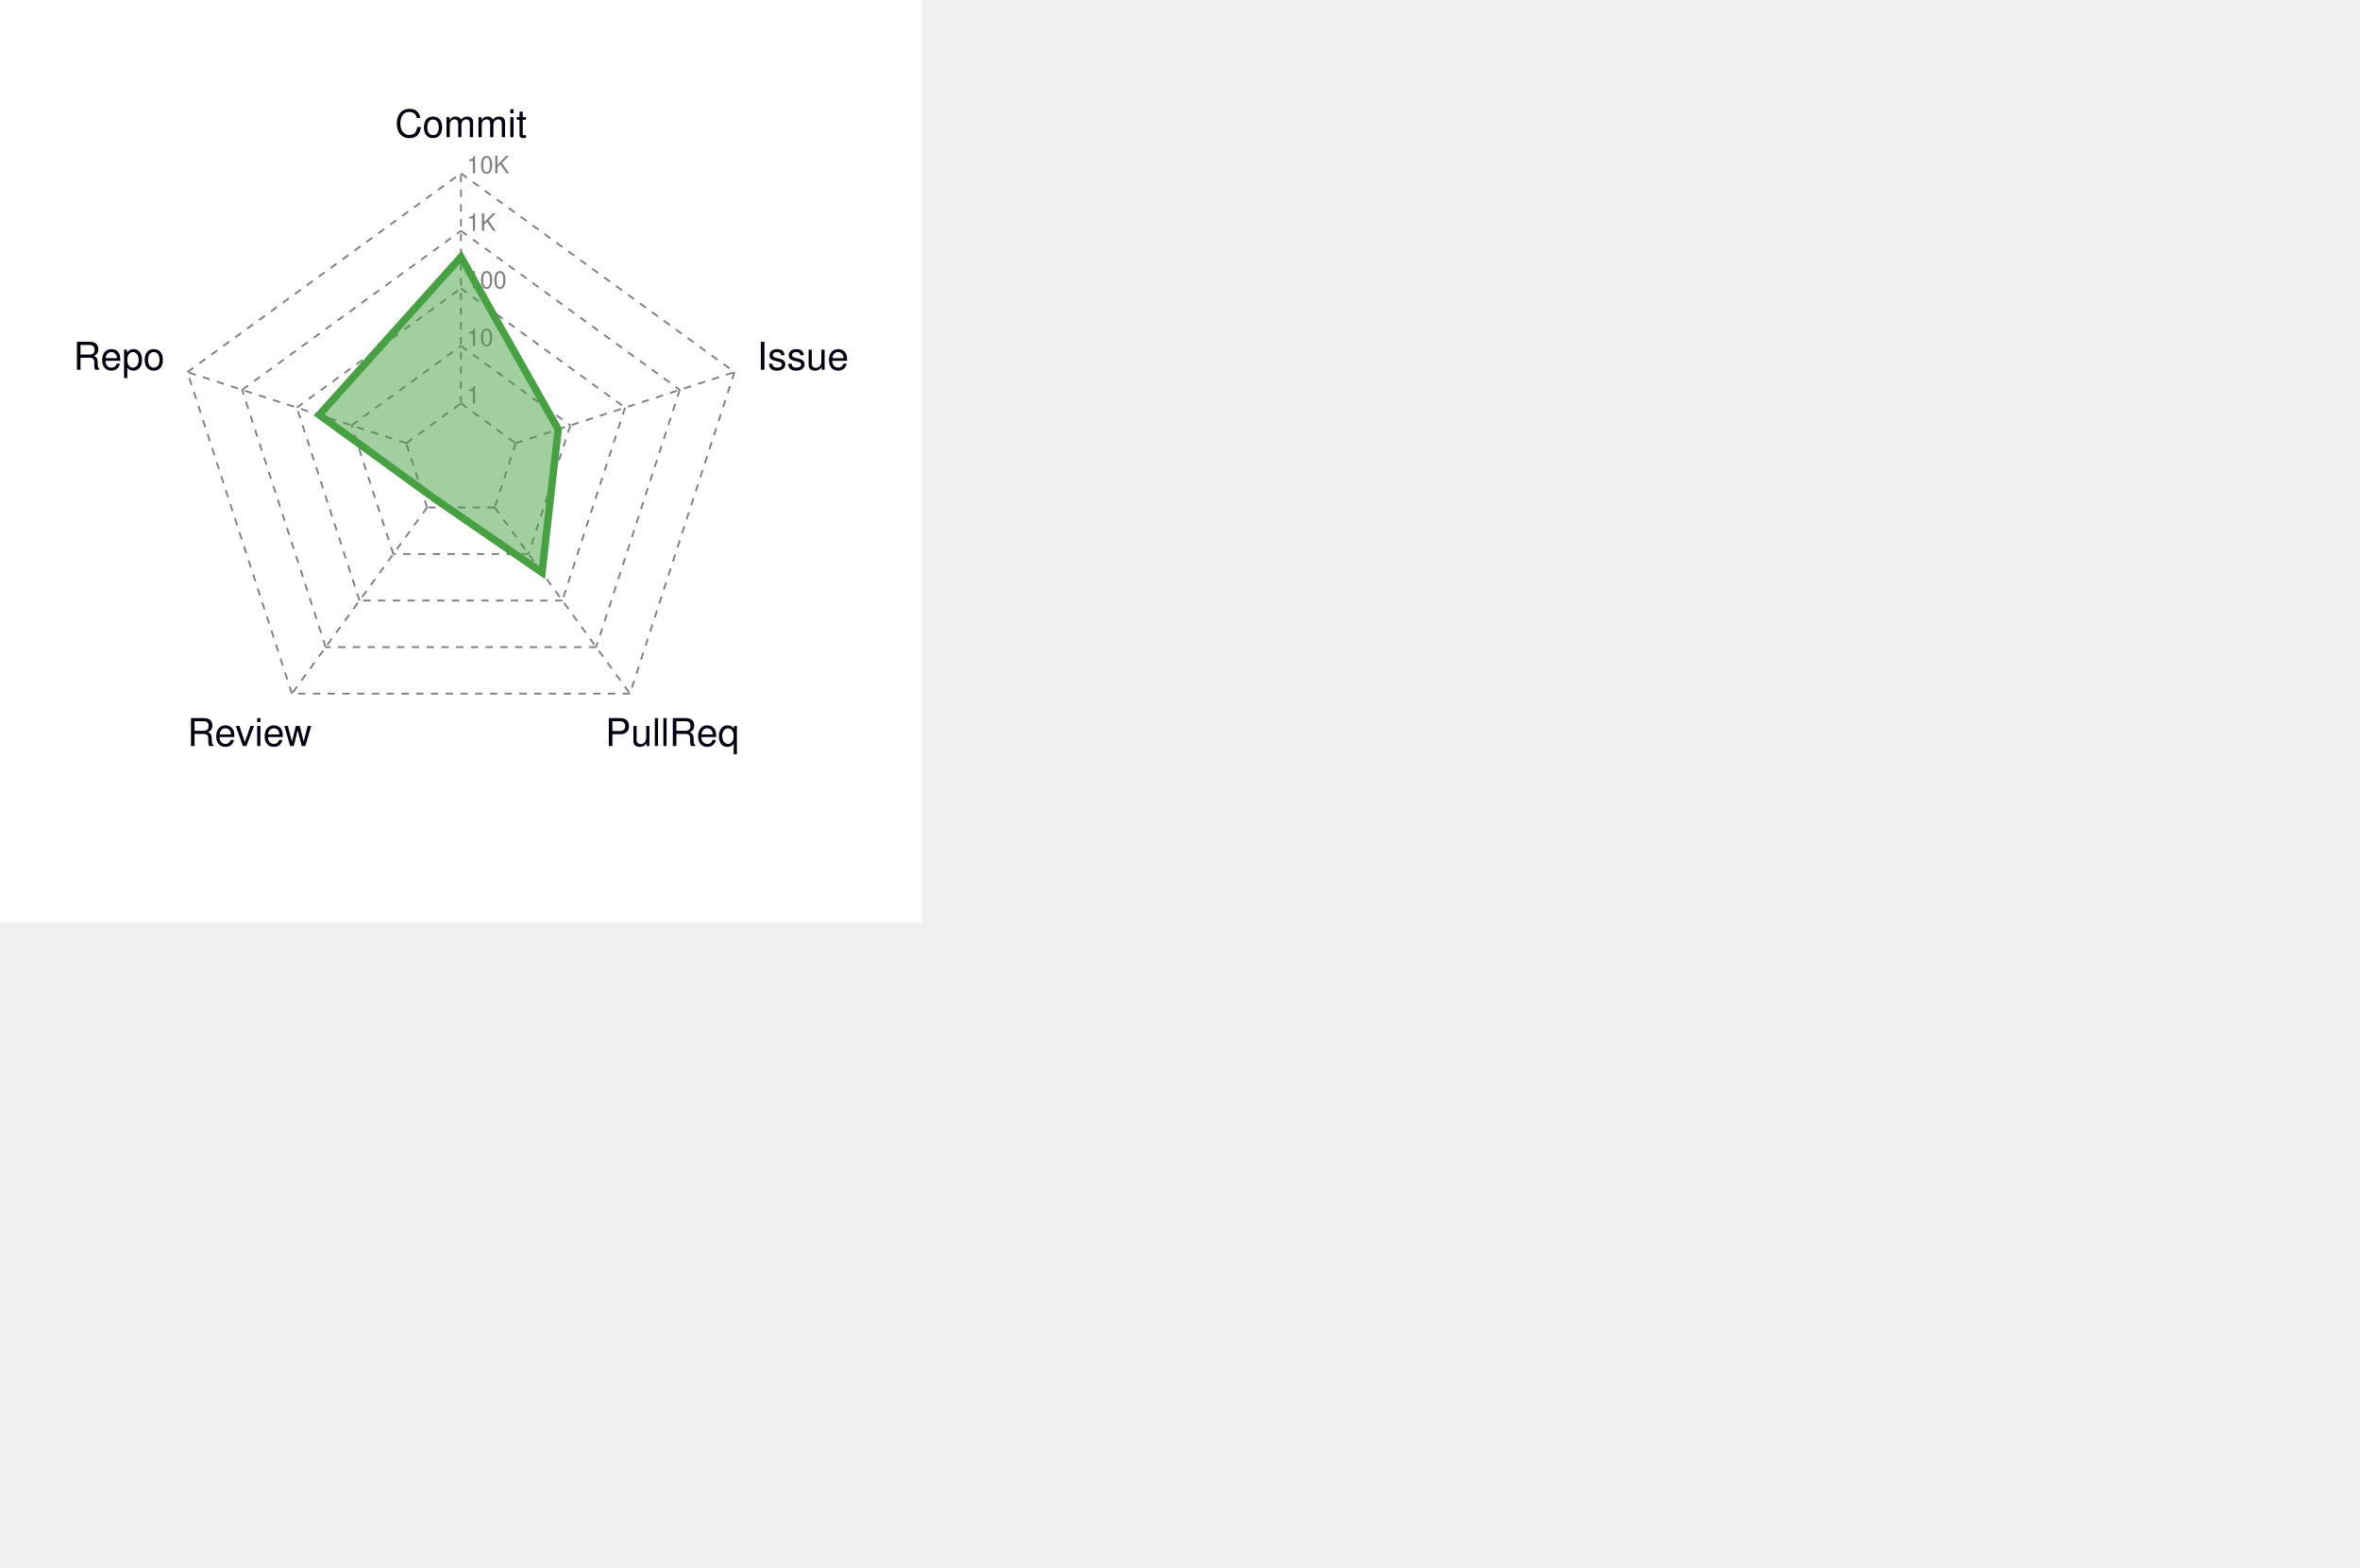
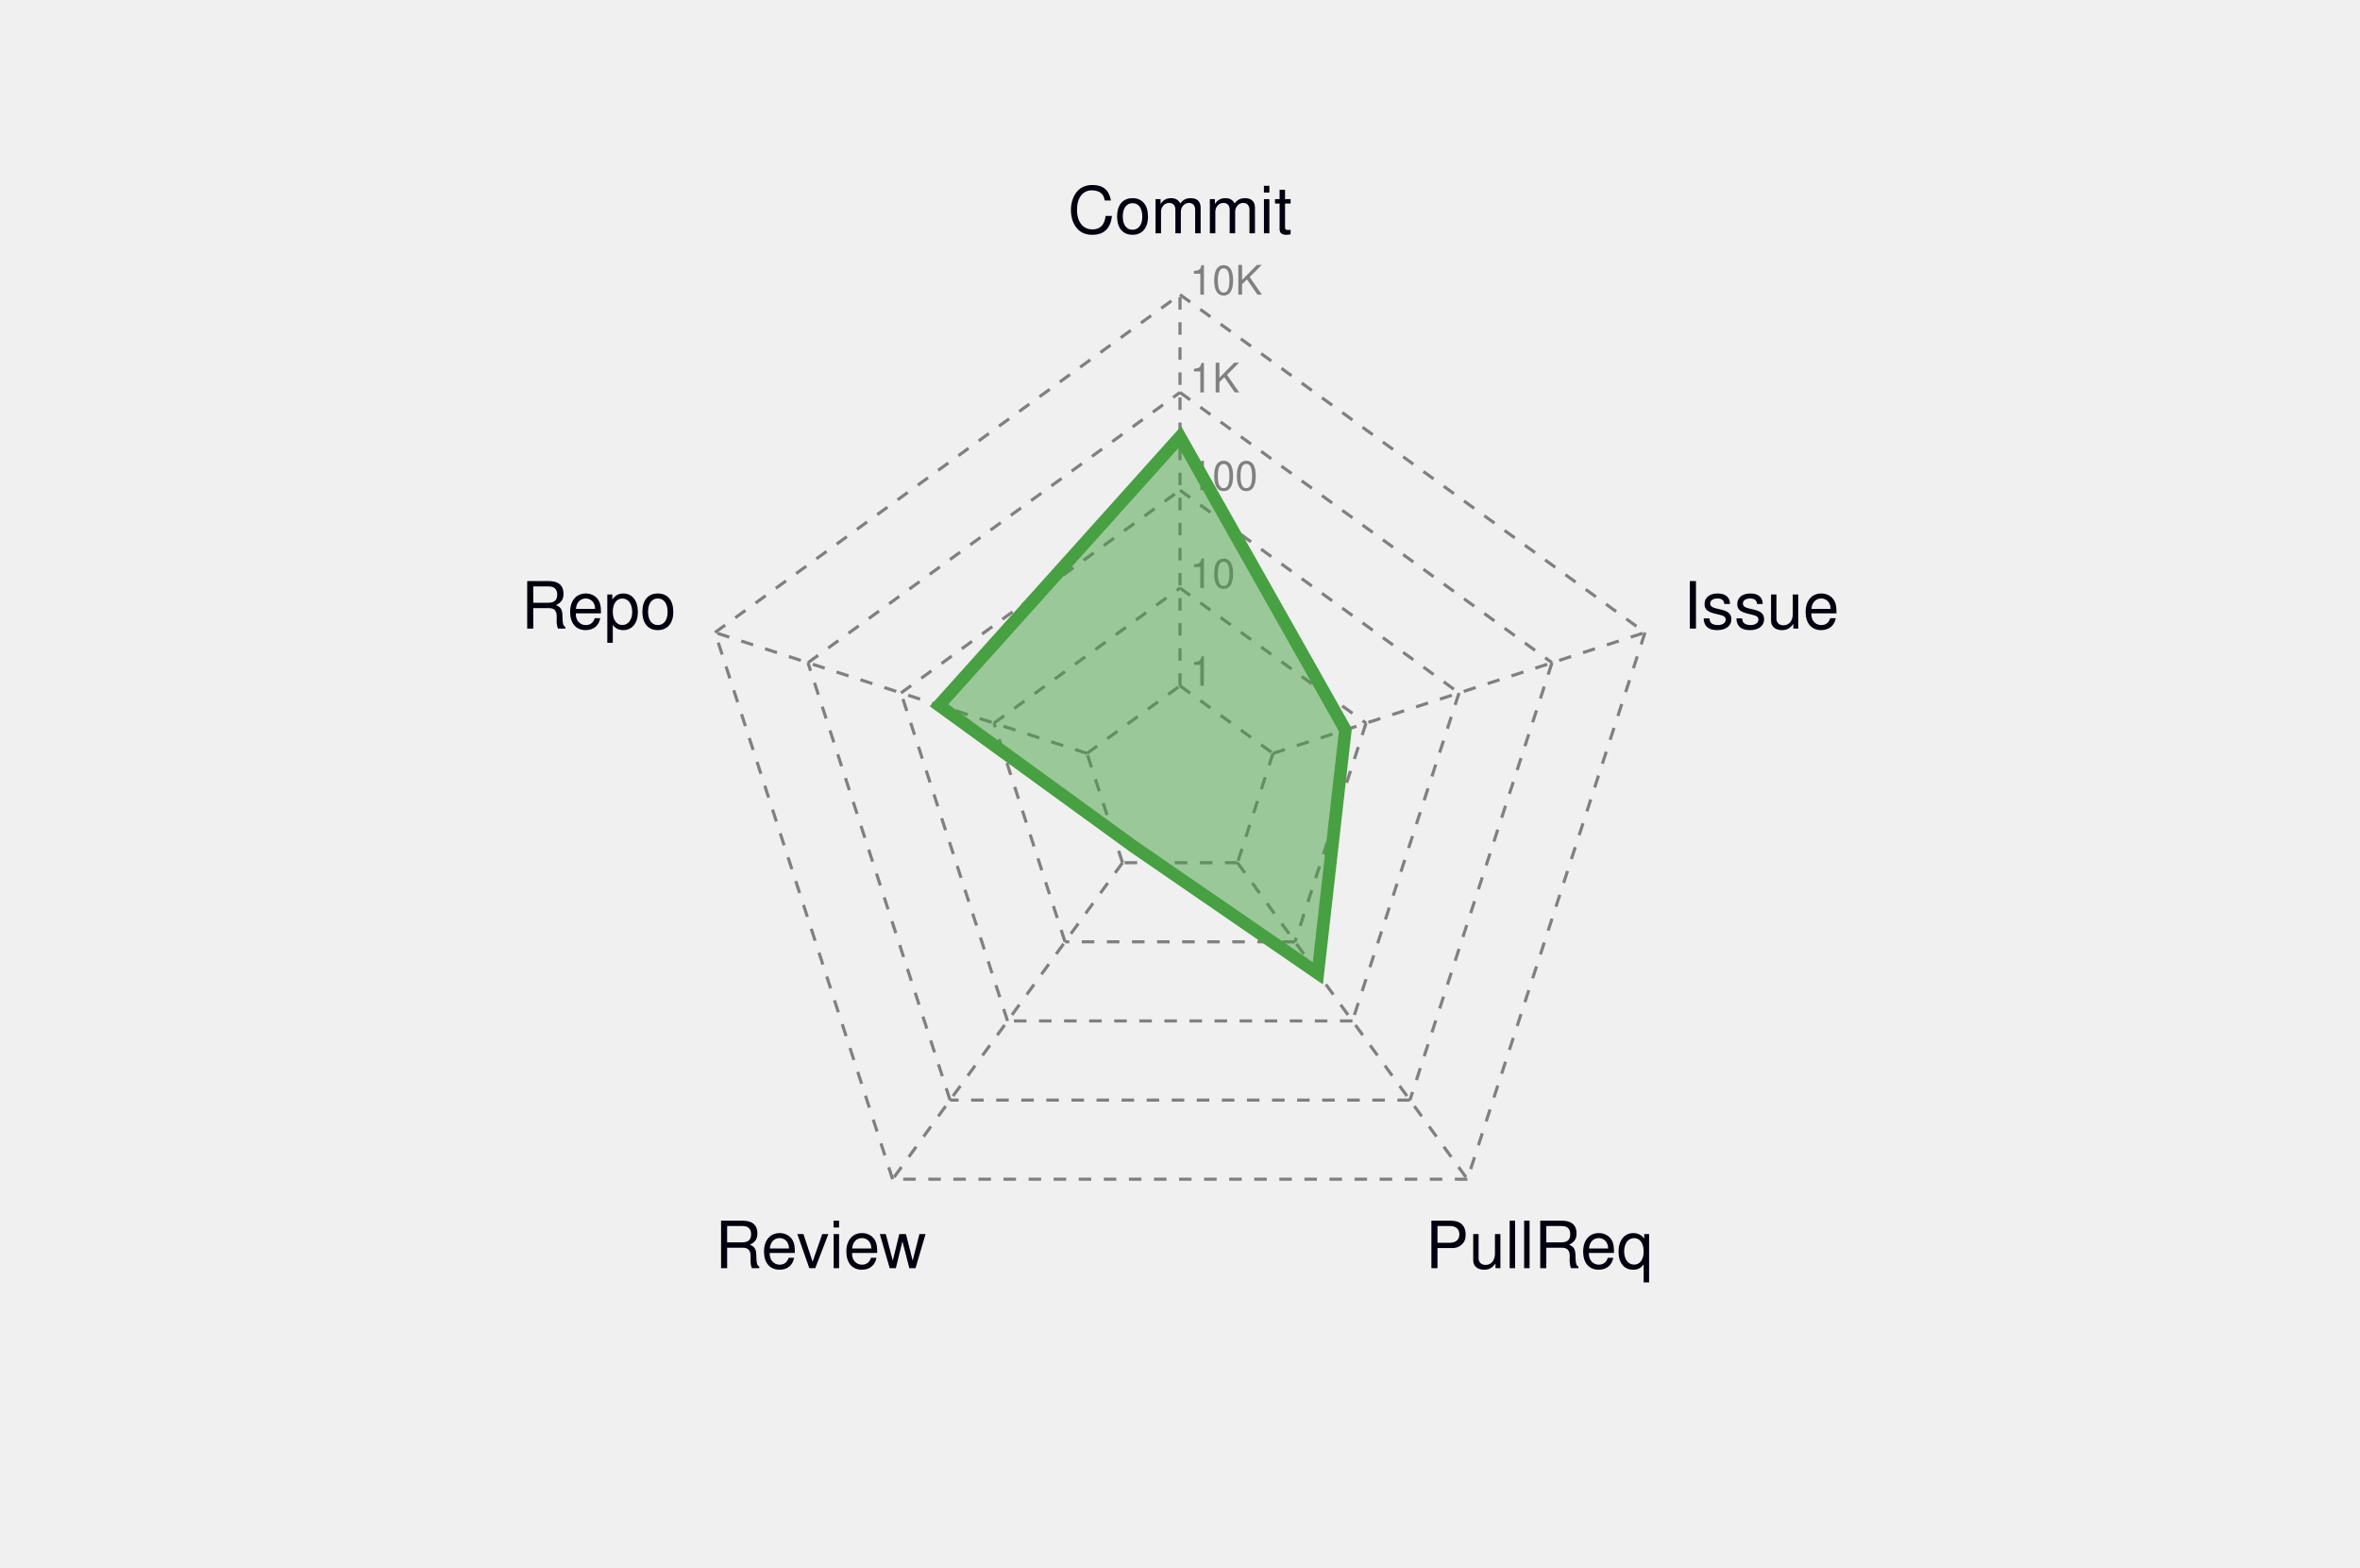
- <svg xmlns="http://www.w3.org/2000/svg" width="1280" height="850" viewBox="0 0 1280 850">
+ <svg xmlns="http://www.w3.org/2000/svg" width="1280" height="850" viewBox="0 0 500 500">
  <style>
		* {
			font-family: "Ubuntu", "Helvetica", "Arial", sans-serif;
		}
	</style>
-   <rect x="0" y="0" width="500" height="500" fill="#ffffff">
- 	</rect>
  <g transform="translate(250, 250)">
    <line x1="0" y1="-31.2" x2="29.67" y2="-9.64" style="stroke: gray; stroke-dasharray: 4 4; stroke-width: 1px;">
		</line>
    <line x1="29.67" y1="-9.64" x2="18.34" y2="25.24" style="stroke: gray; stroke-dasharray: 4 4; stroke-width: 1px;" />
    <line x1="18.34" y1="25.24" x2="-18.34" y2="25.24" style="stroke: gray; stroke-dasharray: 4 4; stroke-width: 1px;" />
    <line x1="-18.34" y1="25.24" x2="-29.67" y2="-9.64" style="stroke: gray; stroke-dasharray: 4 4; stroke-width: 1px;" />
    <line x1="-29.67" y1="-9.64" x2="0" y2="-31.2" style="stroke: gray; stroke-dasharray: 4 4; stroke-width: 1px;">
		</line>
    <line x1="0" y1="-62.4" x2="59.35" y2="-19.28" style="stroke: gray; stroke-dasharray: 4 4; stroke-width: 1px;">
		</line>
    <line x1="59.35" y1="-19.28" x2="36.68" y2="50.48" style="stroke: gray; stroke-dasharray: 4 4; stroke-width: 1px;" />
    <line x1="36.68" y1="50.48" x2="-36.68" y2="50.48" style="stroke: gray; stroke-dasharray: 4 4; stroke-width: 1px;" />
    <line x1="-36.68" y1="50.48" x2="-59.35" y2="-19.28" style="stroke: gray; stroke-dasharray: 4 4; stroke-width: 1px;" />
    <line x1="-59.35" y1="-19.28" x2="0" y2="-62.4" style="stroke: gray; stroke-dasharray: 4 4; stroke-width: 1px;">
		</line>
    <line x1="0" y1="-93.6" x2="89.02" y2="-28.92" style="stroke: gray; stroke-dasharray: 4 4; stroke-width: 1px;">
		</line>
    <line x1="89.02" y1="-28.92" x2="55.02" y2="75.72" style="stroke: gray; stroke-dasharray: 4 4; stroke-width: 1px;" />
    <line x1="55.02" y1="75.72" x2="-55.02" y2="75.72" style="stroke: gray; stroke-dasharray: 4 4; stroke-width: 1px;" />
    <line x1="-55.02" y1="75.72" x2="-89.02" y2="-28.92" style="stroke: gray; stroke-dasharray: 4 4; stroke-width: 1px;" />
    <line x1="-89.02" y1="-28.92" x2="0" y2="-93.6" style="stroke: gray; stroke-dasharray: 4 4; stroke-width: 1px;">
		</line>
    <line x1="0" y1="-124.8" x2="118.69" y2="-38.57" style="stroke: gray; stroke-dasharray: 4 4; stroke-width: 1px;" />
    <line x1="118.69" y1="-38.57" x2="73.36" y2="100.97" style="stroke: gray; stroke-dasharray: 4 4; stroke-width: 1px;" />
    <line x1="73.36" y1="100.97" x2="-73.36" y2="100.97" style="stroke: gray; stroke-dasharray: 4 4; stroke-width: 1px;" />
    <line x1="-73.36" y1="100.97" x2="-118.69" y2="-38.57" style="stroke: gray; stroke-dasharray: 4 4; stroke-width: 1px;" />
    <line x1="-118.69" y1="-38.57" x2="0" y2="-124.8" style="stroke: gray; stroke-dasharray: 4 4; stroke-width: 1px;" />
    <line x1="0" y1="-156" x2="148.36" y2="-48.21" style="stroke: gray; stroke-dasharray: 4 4; stroke-width: 1px;">
		</line>
    <line x1="148.36" y1="-48.21" x2="91.69" y2="126.21" style="stroke: gray; stroke-dasharray: 4 4; stroke-width: 1px;" />
    <line x1="91.69" y1="126.21" x2="-91.69" y2="126.21" style="stroke: gray; stroke-dasharray: 4 4; stroke-width: 1px;" />
    <line x1="-91.69" y1="126.21" x2="-148.36" y2="-48.21" style="stroke: gray; stroke-dasharray: 4 4; stroke-width: 1px;" />
    <line x1="-148.36" y1="-48.21" x2="0" y2="-156" style="stroke: gray; stroke-dasharray: 4 4; stroke-width: 1px;">
		</line>
    <text style="font-size: 13px;" text-anchor="start" dominant-baseline="auto" x="3.12" y="-31.2" fill="gray">1</text>
    <text style="font-size: 13px;" text-anchor="start" dominant-baseline="auto" x="3.12" y="-62.4" fill="gray">10</text>
    <text style="font-size: 13px;" text-anchor="start" dominant-baseline="auto" x="3.12" y="-93.6" fill="gray">100</text>
    <text style="font-size: 13px;" text-anchor="start" dominant-baseline="auto" x="3.12" y="-124.8" fill="gray">1K</text>
    <text style="font-size: 13px;" text-anchor="start" dominant-baseline="auto" x="3.12" y="-156" fill="gray">10K</text>
    <g class="axis">
      <line x1="0" y1="-31.2" x2="0" y2="-156" style="stroke: gray; stroke-dasharray: 4 4; stroke-width: 1px;">
			</line>
      <text style="font-size: 20.8px;" text-anchor="middle" dominant-baseline="middle" x="0" y="-182.52" fill="#00000f">Commit</text>
    </g>
    <g class="axis">
      <line x1="29.67" y1="-9.64" x2="148.36" y2="-48.21" style="stroke: gray; stroke-dasharray: 4 4; stroke-width: 1px;" />
      <text style="font-size: 20.8px;" text-anchor="middle" dominant-baseline="middle" x="185.46" y="-56.4" fill="#00000f">Issue</text>
    </g>
    <g class="axis">
      <line x1="18.34" y1="25.24" x2="91.69" y2="126.21" style="stroke: gray; stroke-dasharray: 4 4; stroke-width: 1px;" />
      <text style="font-size: 20.8px;" text-anchor="middle" dominant-baseline="middle" x="114.62" y="147.66" fill="#00000f">PullReq</text>
    </g>
    <g class="axis">
      <line x1="-18.34" y1="25.24" x2="-91.69" y2="126.21" style="stroke: gray; stroke-dasharray: 4 4; stroke-width: 1px;" />
      <text style="font-size: 20.8px;" text-anchor="middle" dominant-baseline="middle" x="-114.62" y="147.66" fill="#00000f">Review</text>
    </g>
    <g class="axis">
      <line x1="-29.67" y1="-9.64" x2="-148.36" y2="-48.21" style="stroke: gray; stroke-dasharray: 4 4; stroke-width: 1px;" />
      <text style="font-size: 20.8px;" text-anchor="middle" dominant-baseline="middle" x="-185.46" y="-56.4" fill="#00000f">Repo</text>
    </g>
    <polygon style="stroke-width: 4px; stroke: #47a042; fill: #47a042; fill-opacity: 0.5;" points="0,-110.61 52.76,-17.14 43.98,60.53 -14.67,20.19 -76.88,-24.98">
      <animate attributeName="points" values="0,-24.96 23.74,-7.71 14.67,20.19 -14.67,20.19 -23.74,-7.71;0,-110.61 52.76,-17.14 43.98,60.53 -14.67,20.19 -76.88,-24.98" dur="3s" repeatCount="1" />
    </polygon>
  </g>
</svg>
